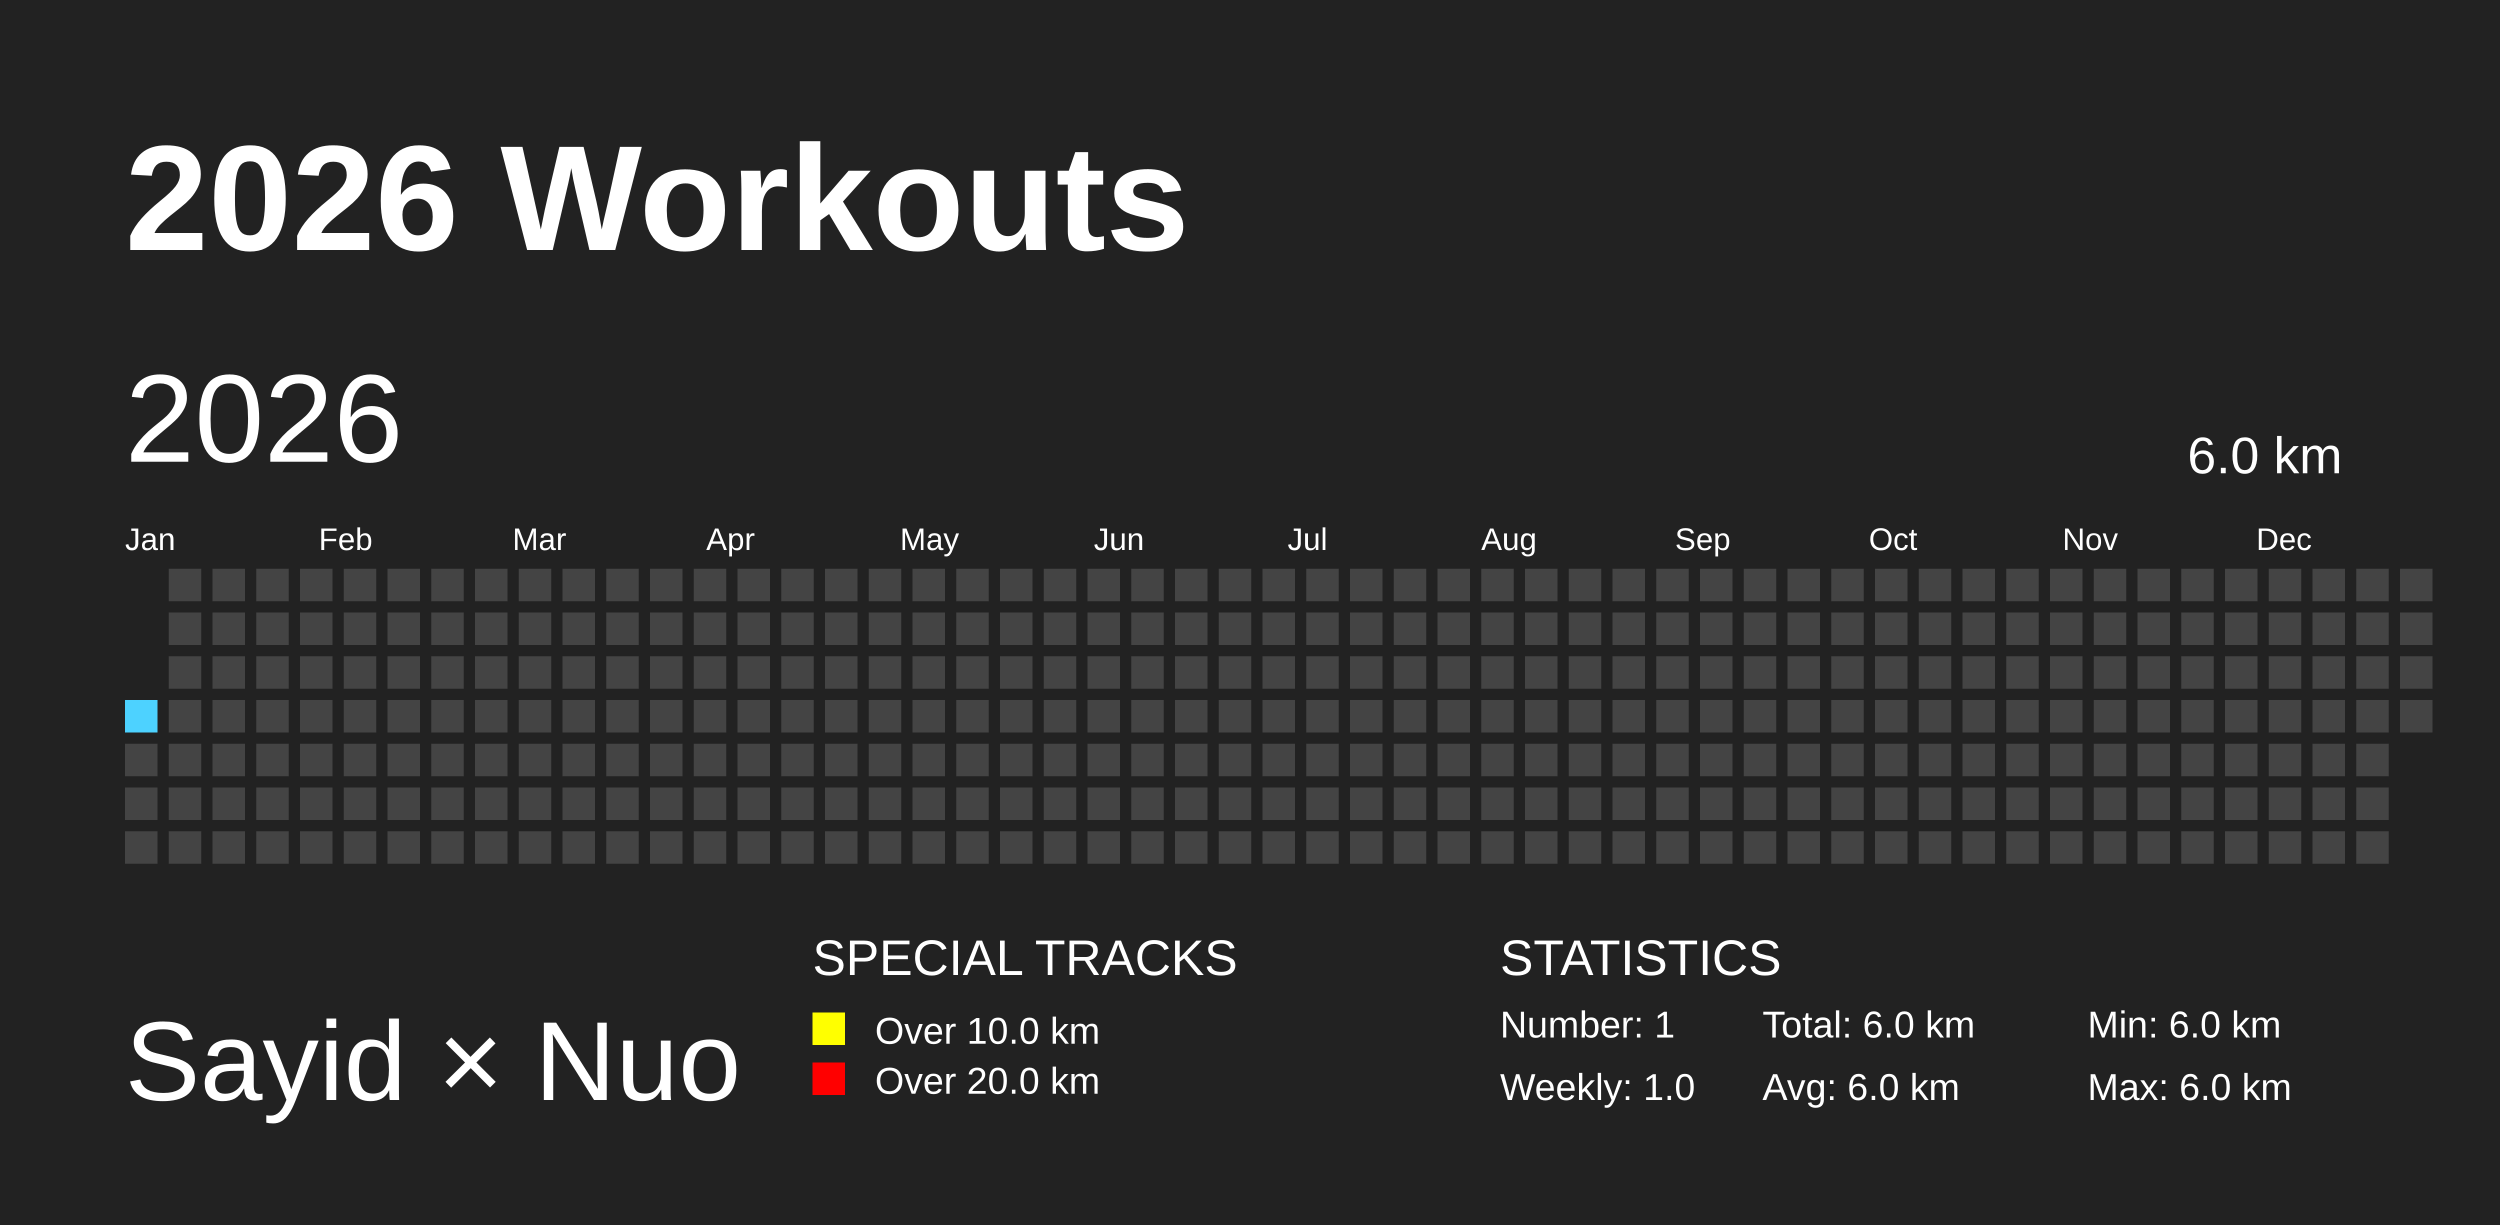
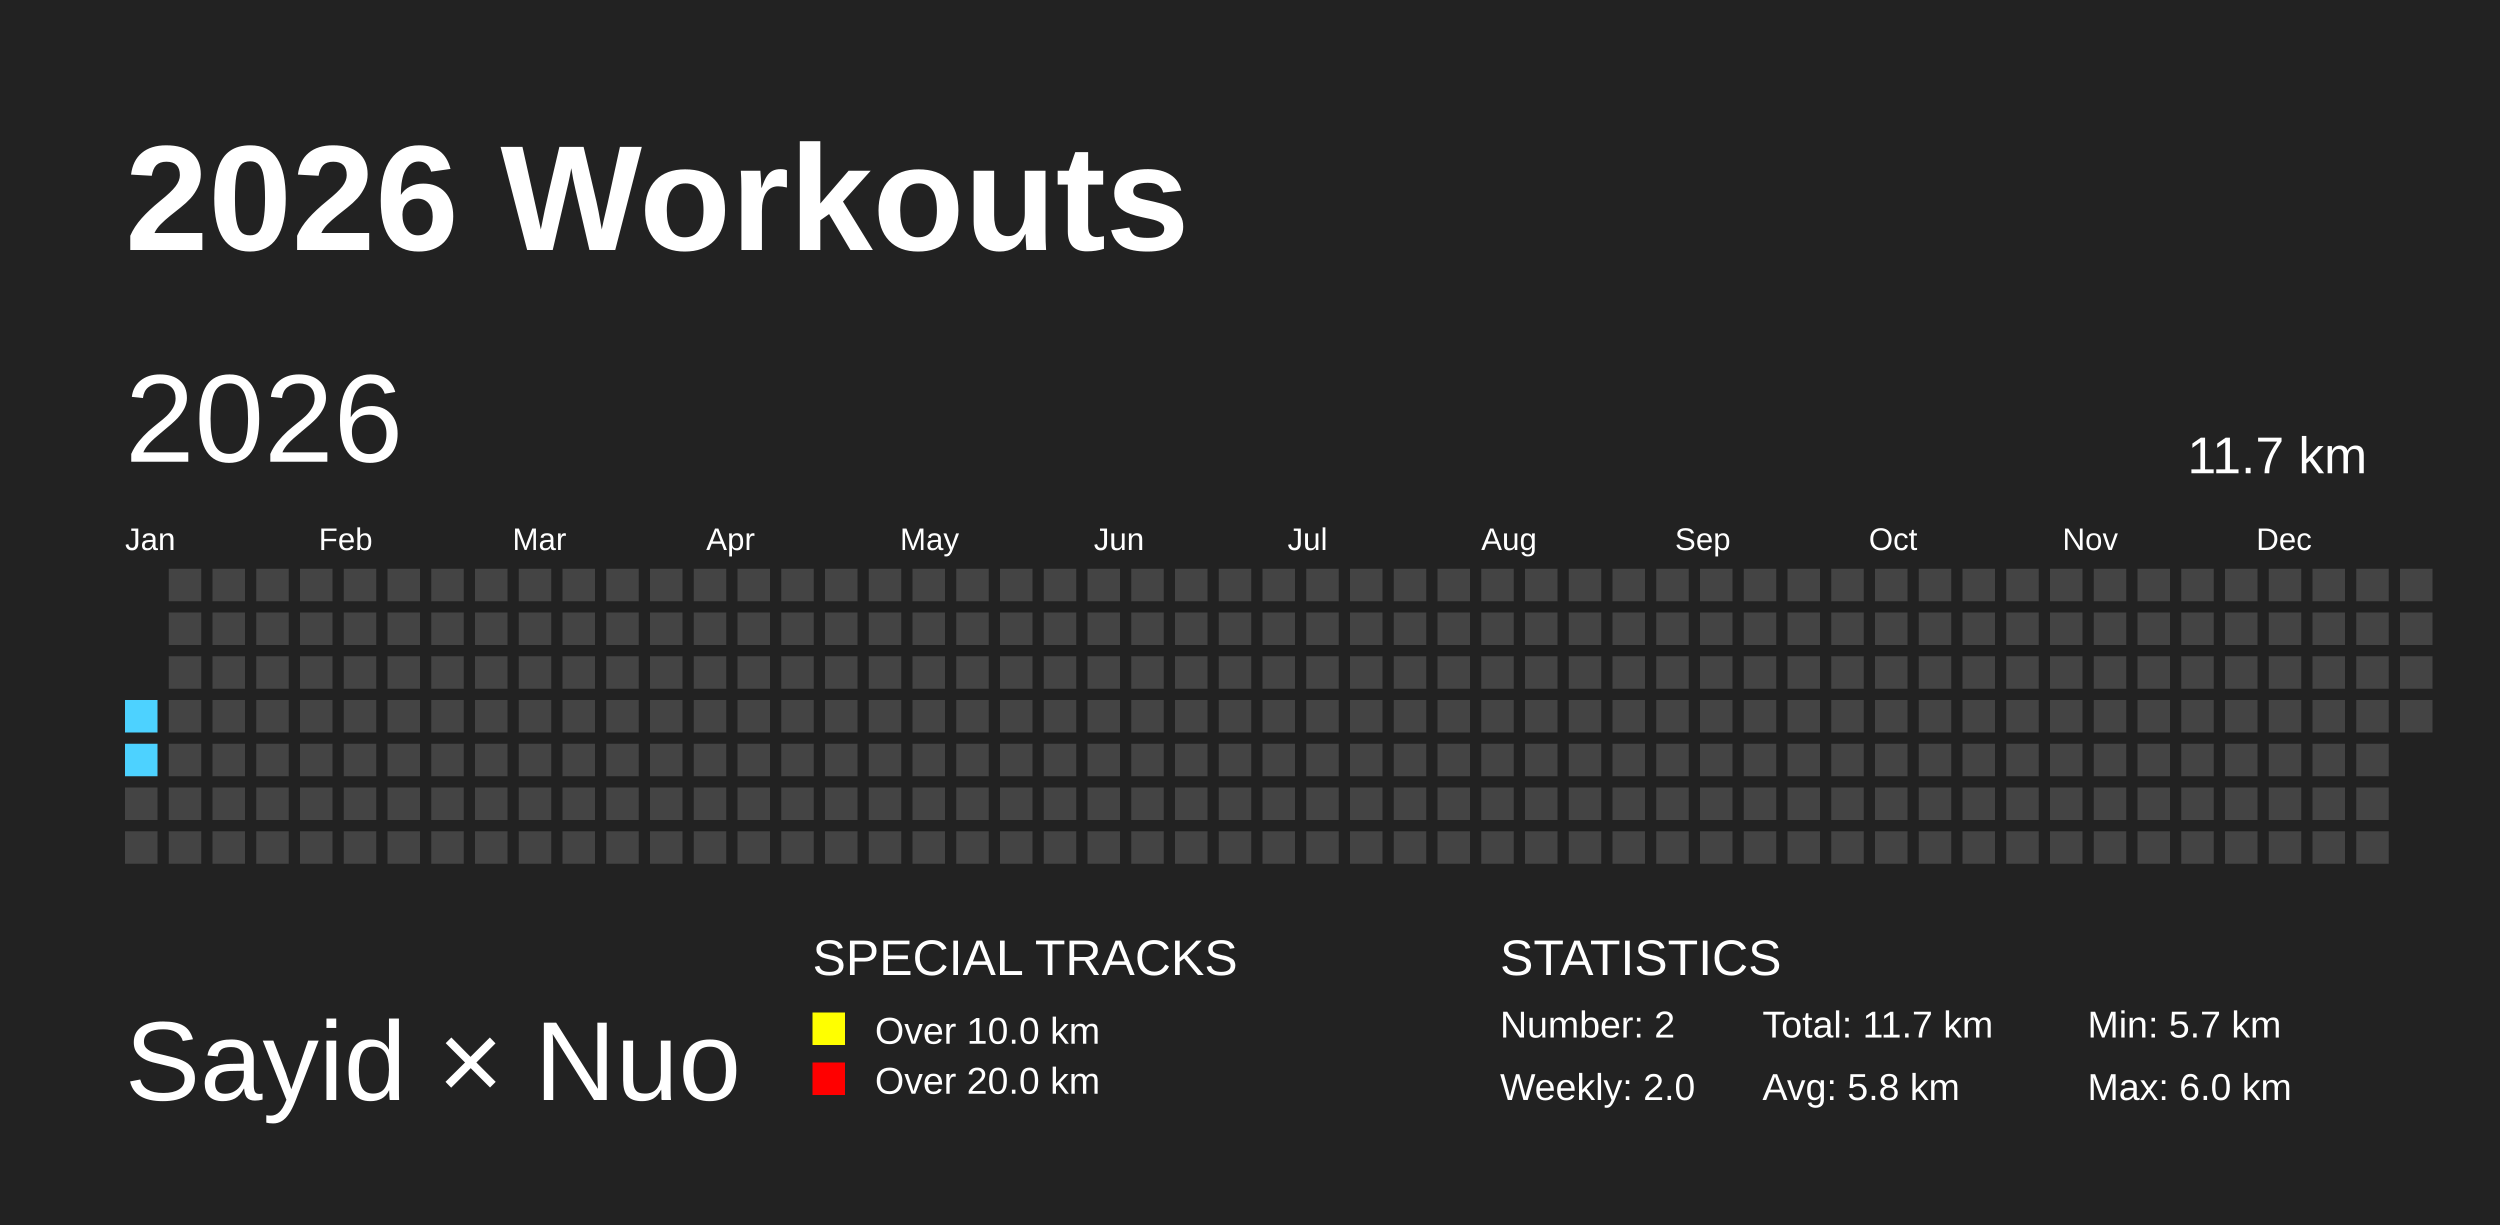
<svg xmlns="http://www.w3.org/2000/svg" baseProfile="full" height="98mm" version="1.1" viewBox="0,0,200,98" width="200mm">
  <defs />
  <rect fill="#222222" height="98" width="200" x="0" y="0" />
  <text fill="#FFFFFF" style="font-size:12px; font-family:Arial; font-weight:bold;" x="10" y="20">2026 Workouts</text>
  <text fill="#FFFFFF" style="font-size:9px; font-family:Arial" x="10" y="88">Sayid × Nuo</text>
  <text fill="#FFFFFF" style="font-size:4px; font-family:Arial" x="65" y="78">SPECIAL TRACKS</text>
  <rect fill="yellow" height="2.6" width="2.6" x="65" y="81" />
  <text fill="#FFFFFF" style="font-size:3px; font-family:Arial" x="70" y="83.5">Over 10.0 km</text>
  <rect fill="red" height="2.6" width="2.6" x="65" y="85" />
  <text fill="#FFFFFF" style="font-size:3px; font-family:Arial" x="70" y="87.5">Over 20.0 km</text>
  <text fill="#FFFFFF" style="font-size:4px; font-family:Arial" x="120" y="78">STATISTICS</text>
-   <text fill="#FFFFFF" style="font-size:3px; font-family:Arial" x="120" y="83">Number: 1</text>
-   <text fill="#FFFFFF" style="font-size:3px; font-family:Arial" x="120" y="88">Weekly: 1.0</text>
-   <text fill="#FFFFFF" style="font-size:3px; font-family:Arial" x="141" y="83">Total: 6.0 km</text>
-   <text fill="#FFFFFF" style="font-size:3px; font-family:Arial" x="141" y="88">Avg: 6.0 km</text>
-   <text fill="#FFFFFF" style="font-size:3px; font-family:Arial" x="167" y="83">Min: 6.0 km</text>
+   <text fill="#FFFFFF" style="font-size:3px; font-family:Arial" x="120" y="83">Number: 2</text>
+   <text fill="#FFFFFF" style="font-size:3px; font-family:Arial" x="120" y="88">Weekly: 2.0</text>
+   <text fill="#FFFFFF" style="font-size:3px; font-family:Arial" x="141" y="83">Total: 11.7 km</text>
+   <text fill="#FFFFFF" style="font-size:3px; font-family:Arial" x="141" y="88">Avg: 5.8 km</text>
+   <text fill="#FFFFFF" style="font-size:3px; font-family:Arial" x="167" y="83">Min: 5.7 km</text>
  <text fill="#FFFFFF" style="font-size:3px; font-family:Arial" x="167" y="88">Max: 6.0 km</text>
  <text dominant-baseline="hanging" fill="#FFFFFF" style="font-size:10.0px; font-family:Arial;" x="10" y="30">2026</text>
-   <text dominant-baseline="hanging" fill="#FFFFFF" style="font-size:4.125px; font-family:Arial;" x="175" y="35">6.0 km</text>
+   <text dominant-baseline="hanging" fill="#FFFFFF" style="font-size:4.125px; font-family:Arial;" x="175" y="35">11.7 km</text>
  <text fill="#FFFFFF" style="font-size:2.5px; font-family:Arial" x="10.0" y="44">Jan</text>
  <text fill="#FFFFFF" style="font-size:2.5px; font-family:Arial" x="25.5" y="44">Feb</text>
  <text fill="#FFFFFF" style="font-size:2.5px; font-family:Arial" x="41.0" y="44">Mar</text>
  <text fill="#FFFFFF" style="font-size:2.5px; font-family:Arial" x="56.5" y="44">Apr</text>
  <text fill="#FFFFFF" style="font-size:2.5px; font-family:Arial" x="72.0" y="44">May</text>
  <text fill="#FFFFFF" style="font-size:2.5px; font-family:Arial" x="87.5" y="44">Jun</text>
  <text fill="#FFFFFF" style="font-size:2.5px; font-family:Arial" x="103.0" y="44">Jul</text>
  <text fill="#FFFFFF" style="font-size:2.5px; font-family:Arial" x="118.5" y="44">Aug</text>
  <text fill="#FFFFFF" style="font-size:2.5px; font-family:Arial" x="134.0" y="44">Sep</text>
  <text fill="#FFFFFF" style="font-size:2.5px; font-family:Arial" x="149.5" y="44">Oct</text>
  <text fill="#FFFFFF" style="font-size:2.5px; font-family:Arial" x="165.0" y="44">Nov</text>
  <text fill="#FFFFFF" style="font-size:2.5px; font-family:Arial" x="180.5" y="44">Dec</text>
  <rect fill="#4DD2FF" height="2.6" width="2.6" x="10.0" y="56.0" />
-   <rect fill="#444444" height="2.6" width="2.6" x="10.0" y="59.5" />
+   <rect fill="#4DD2FF" height="2.6" width="2.6" x="10.0" y="59.5" />
  <rect fill="#444444" height="2.6" width="2.6" x="10.0" y="63.0" />
  <rect fill="#444444" height="2.6" width="2.6" x="10.0" y="66.5" />
  <rect fill="#444444" height="2.6" width="2.6" x="13.5" y="45.5" />
  <rect fill="#444444" height="2.6" width="2.6" x="13.5" y="49.0" />
  <rect fill="#444444" height="2.6" width="2.6" x="13.5" y="52.5" />
  <rect fill="#444444" height="2.6" width="2.6" x="13.5" y="56.0" />
  <rect fill="#444444" height="2.6" width="2.6" x="13.5" y="59.5" />
  <rect fill="#444444" height="2.6" width="2.6" x="13.5" y="63.0" />
  <rect fill="#444444" height="2.6" width="2.6" x="13.5" y="66.5" />
  <rect fill="#444444" height="2.6" width="2.6" x="17.0" y="45.5" />
  <rect fill="#444444" height="2.6" width="2.6" x="17.0" y="49.0" />
  <rect fill="#444444" height="2.6" width="2.6" x="17.0" y="52.5" />
  <rect fill="#444444" height="2.6" width="2.6" x="17.0" y="56.0" />
  <rect fill="#444444" height="2.6" width="2.6" x="17.0" y="59.5" />
  <rect fill="#444444" height="2.6" width="2.6" x="17.0" y="63.0" />
  <rect fill="#444444" height="2.6" width="2.6" x="17.0" y="66.5" />
  <rect fill="#444444" height="2.6" width="2.6" x="20.5" y="45.5" />
  <rect fill="#444444" height="2.6" width="2.6" x="20.5" y="49.0" />
  <rect fill="#444444" height="2.6" width="2.6" x="20.5" y="52.5" />
  <rect fill="#444444" height="2.6" width="2.6" x="20.5" y="56.0" />
  <rect fill="#444444" height="2.6" width="2.6" x="20.5" y="59.5" />
  <rect fill="#444444" height="2.6" width="2.6" x="20.5" y="63.0" />
  <rect fill="#444444" height="2.6" width="2.6" x="20.5" y="66.5" />
  <rect fill="#444444" height="2.6" width="2.6" x="24.0" y="45.5" />
  <rect fill="#444444" height="2.6" width="2.6" x="24.0" y="49.0" />
  <rect fill="#444444" height="2.6" width="2.6" x="24.0" y="52.5" />
  <rect fill="#444444" height="2.6" width="2.6" x="24.0" y="56.0" />
  <rect fill="#444444" height="2.6" width="2.6" x="24.0" y="59.5" />
  <rect fill="#444444" height="2.6" width="2.6" x="24.0" y="63.0" />
  <rect fill="#444444" height="2.6" width="2.6" x="24.0" y="66.5" />
  <rect fill="#444444" height="2.6" width="2.6" x="27.5" y="45.5" />
  <rect fill="#444444" height="2.6" width="2.6" x="27.5" y="49.0" />
  <rect fill="#444444" height="2.6" width="2.6" x="27.5" y="52.5" />
  <rect fill="#444444" height="2.6" width="2.6" x="27.5" y="56.0" />
  <rect fill="#444444" height="2.6" width="2.6" x="27.5" y="59.5" />
  <rect fill="#444444" height="2.6" width="2.6" x="27.5" y="63.0" />
  <rect fill="#444444" height="2.6" width="2.6" x="27.5" y="66.5" />
  <rect fill="#444444" height="2.6" width="2.6" x="31.0" y="45.5" />
  <rect fill="#444444" height="2.6" width="2.6" x="31.0" y="49.0" />
  <rect fill="#444444" height="2.6" width="2.6" x="31.0" y="52.5" />
  <rect fill="#444444" height="2.6" width="2.6" x="31.0" y="56.0" />
  <rect fill="#444444" height="2.6" width="2.6" x="31.0" y="59.5" />
  <rect fill="#444444" height="2.6" width="2.6" x="31.0" y="63.0" />
  <rect fill="#444444" height="2.6" width="2.6" x="31.0" y="66.5" />
  <rect fill="#444444" height="2.6" width="2.6" x="34.5" y="45.5" />
  <rect fill="#444444" height="2.6" width="2.6" x="34.5" y="49.0" />
  <rect fill="#444444" height="2.6" width="2.6" x="34.5" y="52.5" />
  <rect fill="#444444" height="2.6" width="2.6" x="34.5" y="56.0" />
  <rect fill="#444444" height="2.6" width="2.6" x="34.5" y="59.5" />
  <rect fill="#444444" height="2.6" width="2.6" x="34.5" y="63.0" />
  <rect fill="#444444" height="2.6" width="2.6" x="34.5" y="66.5" />
  <rect fill="#444444" height="2.6" width="2.6" x="38.0" y="45.5" />
  <rect fill="#444444" height="2.6" width="2.6" x="38.0" y="49.0" />
  <rect fill="#444444" height="2.6" width="2.6" x="38.0" y="52.5" />
  <rect fill="#444444" height="2.6" width="2.6" x="38.0" y="56.0" />
  <rect fill="#444444" height="2.6" width="2.6" x="38.0" y="59.5" />
  <rect fill="#444444" height="2.6" width="2.6" x="38.0" y="63.0" />
  <rect fill="#444444" height="2.6" width="2.6" x="38.0" y="66.5" />
  <rect fill="#444444" height="2.6" width="2.6" x="41.5" y="45.5" />
  <rect fill="#444444" height="2.6" width="2.6" x="41.5" y="49.0" />
  <rect fill="#444444" height="2.6" width="2.6" x="41.5" y="52.5" />
  <rect fill="#444444" height="2.6" width="2.6" x="41.5" y="56.0" />
  <rect fill="#444444" height="2.6" width="2.6" x="41.5" y="59.5" />
  <rect fill="#444444" height="2.6" width="2.6" x="41.5" y="63.0" />
  <rect fill="#444444" height="2.6" width="2.6" x="41.5" y="66.5" />
  <rect fill="#444444" height="2.6" width="2.6" x="45.0" y="45.5" />
  <rect fill="#444444" height="2.6" width="2.6" x="45.0" y="49.0" />
  <rect fill="#444444" height="2.6" width="2.6" x="45.0" y="52.5" />
  <rect fill="#444444" height="2.6" width="2.6" x="45.0" y="56.0" />
  <rect fill="#444444" height="2.6" width="2.6" x="45.0" y="59.5" />
  <rect fill="#444444" height="2.6" width="2.6" x="45.0" y="63.0" />
  <rect fill="#444444" height="2.6" width="2.6" x="45.0" y="66.5" />
  <rect fill="#444444" height="2.6" width="2.6" x="48.5" y="45.5" />
  <rect fill="#444444" height="2.6" width="2.6" x="48.5" y="49.0" />
  <rect fill="#444444" height="2.6" width="2.6" x="48.5" y="52.5" />
  <rect fill="#444444" height="2.6" width="2.6" x="48.5" y="56.0" />
  <rect fill="#444444" height="2.6" width="2.6" x="48.5" y="59.5" />
  <rect fill="#444444" height="2.6" width="2.6" x="48.5" y="63.0" />
  <rect fill="#444444" height="2.6" width="2.6" x="48.5" y="66.5" />
  <rect fill="#444444" height="2.6" width="2.6" x="52.0" y="45.5" />
  <rect fill="#444444" height="2.6" width="2.6" x="52.0" y="49.0" />
  <rect fill="#444444" height="2.6" width="2.6" x="52.0" y="52.5" />
  <rect fill="#444444" height="2.6" width="2.6" x="52.0" y="56.0" />
  <rect fill="#444444" height="2.6" width="2.6" x="52.0" y="59.5" />
  <rect fill="#444444" height="2.6" width="2.6" x="52.0" y="63.0" />
  <rect fill="#444444" height="2.6" width="2.6" x="52.0" y="66.5" />
  <rect fill="#444444" height="2.6" width="2.6" x="55.5" y="45.5" />
  <rect fill="#444444" height="2.6" width="2.6" x="55.5" y="49.0" />
  <rect fill="#444444" height="2.6" width="2.6" x="55.5" y="52.5" />
  <rect fill="#444444" height="2.6" width="2.6" x="55.5" y="56.0" />
  <rect fill="#444444" height="2.6" width="2.6" x="55.5" y="59.5" />
  <rect fill="#444444" height="2.6" width="2.6" x="55.5" y="63.0" />
  <rect fill="#444444" height="2.6" width="2.6" x="55.5" y="66.5" />
  <rect fill="#444444" height="2.6" width="2.6" x="59.0" y="45.5" />
  <rect fill="#444444" height="2.6" width="2.6" x="59.0" y="49.0" />
  <rect fill="#444444" height="2.6" width="2.6" x="59.0" y="52.5" />
  <rect fill="#444444" height="2.6" width="2.6" x="59.0" y="56.0" />
  <rect fill="#444444" height="2.6" width="2.6" x="59.0" y="59.5" />
  <rect fill="#444444" height="2.6" width="2.6" x="59.0" y="63.0" />
  <rect fill="#444444" height="2.6" width="2.6" x="59.0" y="66.5" />
  <rect fill="#444444" height="2.6" width="2.6" x="62.5" y="45.5" />
  <rect fill="#444444" height="2.6" width="2.6" x="62.5" y="49.0" />
  <rect fill="#444444" height="2.6" width="2.6" x="62.5" y="52.5" />
  <rect fill="#444444" height="2.6" width="2.6" x="62.5" y="56.0" />
  <rect fill="#444444" height="2.6" width="2.6" x="62.5" y="59.5" />
  <rect fill="#444444" height="2.6" width="2.6" x="62.5" y="63.0" />
  <rect fill="#444444" height="2.6" width="2.6" x="62.5" y="66.5" />
  <rect fill="#444444" height="2.6" width="2.6" x="66.0" y="45.5" />
  <rect fill="#444444" height="2.6" width="2.6" x="66.0" y="49.0" />
  <rect fill="#444444" height="2.6" width="2.6" x="66.0" y="52.5" />
  <rect fill="#444444" height="2.6" width="2.6" x="66.0" y="56.0" />
  <rect fill="#444444" height="2.6" width="2.6" x="66.0" y="59.5" />
  <rect fill="#444444" height="2.6" width="2.6" x="66.0" y="63.0" />
  <rect fill="#444444" height="2.6" width="2.6" x="66.0" y="66.5" />
  <rect fill="#444444" height="2.6" width="2.6" x="69.5" y="45.5" />
  <rect fill="#444444" height="2.6" width="2.6" x="69.5" y="49.0" />
  <rect fill="#444444" height="2.6" width="2.6" x="69.5" y="52.5" />
  <rect fill="#444444" height="2.6" width="2.6" x="69.5" y="56.0" />
  <rect fill="#444444" height="2.6" width="2.6" x="69.5" y="59.5" />
  <rect fill="#444444" height="2.6" width="2.6" x="69.5" y="63.0" />
  <rect fill="#444444" height="2.6" width="2.6" x="69.5" y="66.5" />
  <rect fill="#444444" height="2.6" width="2.6" x="73.0" y="45.5" />
  <rect fill="#444444" height="2.6" width="2.6" x="73.0" y="49.0" />
  <rect fill="#444444" height="2.6" width="2.6" x="73.0" y="52.5" />
  <rect fill="#444444" height="2.6" width="2.6" x="73.0" y="56.0" />
  <rect fill="#444444" height="2.6" width="2.6" x="73.0" y="59.5" />
  <rect fill="#444444" height="2.6" width="2.6" x="73.0" y="63.0" />
  <rect fill="#444444" height="2.6" width="2.6" x="73.0" y="66.5" />
  <rect fill="#444444" height="2.6" width="2.6" x="76.5" y="45.5" />
  <rect fill="#444444" height="2.6" width="2.6" x="76.5" y="49.0" />
  <rect fill="#444444" height="2.6" width="2.6" x="76.5" y="52.5" />
  <rect fill="#444444" height="2.6" width="2.6" x="76.5" y="56.0" />
  <rect fill="#444444" height="2.6" width="2.6" x="76.5" y="59.5" />
  <rect fill="#444444" height="2.6" width="2.6" x="76.5" y="63.0" />
  <rect fill="#444444" height="2.6" width="2.6" x="76.5" y="66.5" />
  <rect fill="#444444" height="2.6" width="2.6" x="80.0" y="45.5" />
  <rect fill="#444444" height="2.6" width="2.6" x="80.0" y="49.0" />
  <rect fill="#444444" height="2.6" width="2.6" x="80.0" y="52.5" />
  <rect fill="#444444" height="2.6" width="2.6" x="80.0" y="56.0" />
  <rect fill="#444444" height="2.6" width="2.6" x="80.0" y="59.5" />
  <rect fill="#444444" height="2.6" width="2.6" x="80.0" y="63.0" />
  <rect fill="#444444" height="2.6" width="2.6" x="80.0" y="66.5" />
  <rect fill="#444444" height="2.6" width="2.6" x="83.5" y="45.5" />
  <rect fill="#444444" height="2.6" width="2.6" x="83.5" y="49.0" />
  <rect fill="#444444" height="2.6" width="2.6" x="83.5" y="52.5" />
  <rect fill="#444444" height="2.6" width="2.6" x="83.5" y="56.0" />
  <rect fill="#444444" height="2.6" width="2.6" x="83.5" y="59.5" />
  <rect fill="#444444" height="2.6" width="2.6" x="83.5" y="63.0" />
  <rect fill="#444444" height="2.6" width="2.6" x="83.5" y="66.5" />
  <rect fill="#444444" height="2.6" width="2.6" x="87.0" y="45.5" />
  <rect fill="#444444" height="2.6" width="2.6" x="87.0" y="49.0" />
  <rect fill="#444444" height="2.6" width="2.6" x="87.0" y="52.5" />
  <rect fill="#444444" height="2.6" width="2.6" x="87.0" y="56.0" />
  <rect fill="#444444" height="2.6" width="2.6" x="87.0" y="59.5" />
  <rect fill="#444444" height="2.6" width="2.6" x="87.0" y="63.0" />
  <rect fill="#444444" height="2.6" width="2.6" x="87.0" y="66.5" />
  <rect fill="#444444" height="2.6" width="2.6" x="90.5" y="45.5" />
  <rect fill="#444444" height="2.6" width="2.6" x="90.5" y="49.0" />
  <rect fill="#444444" height="2.6" width="2.6" x="90.5" y="52.5" />
  <rect fill="#444444" height="2.6" width="2.6" x="90.5" y="56.0" />
  <rect fill="#444444" height="2.6" width="2.6" x="90.5" y="59.5" />
  <rect fill="#444444" height="2.6" width="2.6" x="90.5" y="63.0" />
  <rect fill="#444444" height="2.6" width="2.6" x="90.5" y="66.5" />
  <rect fill="#444444" height="2.6" width="2.6" x="94.0" y="45.5" />
  <rect fill="#444444" height="2.6" width="2.6" x="94.0" y="49.0" />
  <rect fill="#444444" height="2.6" width="2.6" x="94.0" y="52.5" />
  <rect fill="#444444" height="2.6" width="2.6" x="94.0" y="56.0" />
  <rect fill="#444444" height="2.6" width="2.6" x="94.0" y="59.5" />
  <rect fill="#444444" height="2.6" width="2.6" x="94.0" y="63.0" />
  <rect fill="#444444" height="2.6" width="2.6" x="94.0" y="66.5" />
  <rect fill="#444444" height="2.6" width="2.6" x="97.5" y="45.5" />
  <rect fill="#444444" height="2.6" width="2.6" x="97.5" y="49.0" />
  <rect fill="#444444" height="2.6" width="2.6" x="97.5" y="52.5" />
  <rect fill="#444444" height="2.6" width="2.6" x="97.5" y="56.0" />
  <rect fill="#444444" height="2.6" width="2.6" x="97.5" y="59.5" />
  <rect fill="#444444" height="2.6" width="2.6" x="97.5" y="63.0" />
  <rect fill="#444444" height="2.6" width="2.6" x="97.5" y="66.5" />
  <rect fill="#444444" height="2.6" width="2.6" x="101.0" y="45.5" />
  <rect fill="#444444" height="2.6" width="2.6" x="101.0" y="49.0" />
  <rect fill="#444444" height="2.6" width="2.6" x="101.0" y="52.5" />
  <rect fill="#444444" height="2.6" width="2.6" x="101.0" y="56.0" />
  <rect fill="#444444" height="2.6" width="2.6" x="101.0" y="59.5" />
  <rect fill="#444444" height="2.6" width="2.6" x="101.0" y="63.0" />
  <rect fill="#444444" height="2.6" width="2.6" x="101.0" y="66.5" />
  <rect fill="#444444" height="2.6" width="2.6" x="104.5" y="45.5" />
  <rect fill="#444444" height="2.6" width="2.6" x="104.5" y="49.0" />
  <rect fill="#444444" height="2.6" width="2.6" x="104.5" y="52.5" />
  <rect fill="#444444" height="2.6" width="2.6" x="104.5" y="56.0" />
  <rect fill="#444444" height="2.6" width="2.6" x="104.5" y="59.5" />
  <rect fill="#444444" height="2.6" width="2.6" x="104.5" y="63.0" />
  <rect fill="#444444" height="2.6" width="2.6" x="104.5" y="66.5" />
  <rect fill="#444444" height="2.6" width="2.6" x="108.0" y="45.5" />
  <rect fill="#444444" height="2.6" width="2.6" x="108.0" y="49.0" />
  <rect fill="#444444" height="2.6" width="2.6" x="108.0" y="52.5" />
  <rect fill="#444444" height="2.6" width="2.6" x="108.0" y="56.0" />
  <rect fill="#444444" height="2.6" width="2.6" x="108.0" y="59.5" />
  <rect fill="#444444" height="2.6" width="2.6" x="108.0" y="63.0" />
  <rect fill="#444444" height="2.6" width="2.6" x="108.0" y="66.5" />
  <rect fill="#444444" height="2.6" width="2.6" x="111.5" y="45.5" />
  <rect fill="#444444" height="2.6" width="2.6" x="111.5" y="49.0" />
  <rect fill="#444444" height="2.6" width="2.6" x="111.5" y="52.5" />
  <rect fill="#444444" height="2.6" width="2.6" x="111.5" y="56.0" />
  <rect fill="#444444" height="2.6" width="2.6" x="111.5" y="59.5" />
  <rect fill="#444444" height="2.6" width="2.6" x="111.5" y="63.0" />
  <rect fill="#444444" height="2.6" width="2.6" x="111.5" y="66.5" />
  <rect fill="#444444" height="2.6" width="2.6" x="115.0" y="45.5" />
  <rect fill="#444444" height="2.6" width="2.6" x="115.0" y="49.0" />
  <rect fill="#444444" height="2.6" width="2.6" x="115.0" y="52.5" />
  <rect fill="#444444" height="2.6" width="2.6" x="115.0" y="56.0" />
  <rect fill="#444444" height="2.6" width="2.6" x="115.0" y="59.5" />
  <rect fill="#444444" height="2.6" width="2.6" x="115.0" y="63.0" />
  <rect fill="#444444" height="2.6" width="2.6" x="115.0" y="66.5" />
  <rect fill="#444444" height="2.6" width="2.6" x="118.5" y="45.5" />
  <rect fill="#444444" height="2.6" width="2.6" x="118.5" y="49.0" />
  <rect fill="#444444" height="2.6" width="2.6" x="118.5" y="52.5" />
  <rect fill="#444444" height="2.6" width="2.6" x="118.5" y="56.0" />
  <rect fill="#444444" height="2.6" width="2.6" x="118.5" y="59.5" />
  <rect fill="#444444" height="2.6" width="2.6" x="118.5" y="63.0" />
  <rect fill="#444444" height="2.6" width="2.6" x="118.5" y="66.5" />
  <rect fill="#444444" height="2.6" width="2.6" x="122.0" y="45.5" />
  <rect fill="#444444" height="2.6" width="2.6" x="122.0" y="49.0" />
  <rect fill="#444444" height="2.6" width="2.6" x="122.0" y="52.5" />
  <rect fill="#444444" height="2.6" width="2.6" x="122.0" y="56.0" />
  <rect fill="#444444" height="2.6" width="2.6" x="122.0" y="59.5" />
  <rect fill="#444444" height="2.6" width="2.6" x="122.0" y="63.0" />
  <rect fill="#444444" height="2.6" width="2.6" x="122.0" y="66.5" />
  <rect fill="#444444" height="2.6" width="2.6" x="125.5" y="45.5" />
  <rect fill="#444444" height="2.6" width="2.6" x="125.5" y="49.0" />
  <rect fill="#444444" height="2.6" width="2.6" x="125.5" y="52.5" />
  <rect fill="#444444" height="2.6" width="2.6" x="125.5" y="56.0" />
  <rect fill="#444444" height="2.6" width="2.6" x="125.5" y="59.5" />
  <rect fill="#444444" height="2.6" width="2.6" x="125.5" y="63.0" />
  <rect fill="#444444" height="2.6" width="2.6" x="125.5" y="66.5" />
  <rect fill="#444444" height="2.6" width="2.6" x="129.0" y="45.5" />
  <rect fill="#444444" height="2.6" width="2.6" x="129.0" y="49.0" />
  <rect fill="#444444" height="2.6" width="2.6" x="129.0" y="52.5" />
  <rect fill="#444444" height="2.6" width="2.6" x="129.0" y="56.0" />
  <rect fill="#444444" height="2.6" width="2.6" x="129.0" y="59.5" />
  <rect fill="#444444" height="2.6" width="2.6" x="129.0" y="63.0" />
  <rect fill="#444444" height="2.6" width="2.6" x="129.0" y="66.5" />
  <rect fill="#444444" height="2.6" width="2.6" x="132.5" y="45.5" />
  <rect fill="#444444" height="2.6" width="2.6" x="132.5" y="49.0" />
  <rect fill="#444444" height="2.6" width="2.6" x="132.5" y="52.5" />
  <rect fill="#444444" height="2.6" width="2.6" x="132.5" y="56.0" />
  <rect fill="#444444" height="2.6" width="2.6" x="132.5" y="59.5" />
  <rect fill="#444444" height="2.6" width="2.6" x="132.5" y="63.0" />
  <rect fill="#444444" height="2.6" width="2.6" x="132.5" y="66.5" />
  <rect fill="#444444" height="2.6" width="2.6" x="136.0" y="45.5" />
  <rect fill="#444444" height="2.6" width="2.6" x="136.0" y="49.0" />
  <rect fill="#444444" height="2.6" width="2.6" x="136.0" y="52.5" />
  <rect fill="#444444" height="2.6" width="2.6" x="136.0" y="56.0" />
  <rect fill="#444444" height="2.6" width="2.6" x="136.0" y="59.5" />
  <rect fill="#444444" height="2.6" width="2.6" x="136.0" y="63.0" />
  <rect fill="#444444" height="2.6" width="2.6" x="136.0" y="66.5" />
  <rect fill="#444444" height="2.6" width="2.6" x="139.5" y="45.5" />
  <rect fill="#444444" height="2.6" width="2.6" x="139.5" y="49.0" />
  <rect fill="#444444" height="2.6" width="2.6" x="139.5" y="52.5" />
  <rect fill="#444444" height="2.6" width="2.6" x="139.5" y="56.0" />
  <rect fill="#444444" height="2.6" width="2.6" x="139.5" y="59.5" />
  <rect fill="#444444" height="2.6" width="2.6" x="139.5" y="63.0" />
  <rect fill="#444444" height="2.6" width="2.6" x="139.5" y="66.5" />
  <rect fill="#444444" height="2.6" width="2.6" x="143.0" y="45.5" />
  <rect fill="#444444" height="2.6" width="2.6" x="143.0" y="49.0" />
  <rect fill="#444444" height="2.6" width="2.6" x="143.0" y="52.5" />
  <rect fill="#444444" height="2.6" width="2.6" x="143.0" y="56.0" />
  <rect fill="#444444" height="2.6" width="2.6" x="143.0" y="59.5" />
  <rect fill="#444444" height="2.6" width="2.6" x="143.0" y="63.0" />
  <rect fill="#444444" height="2.6" width="2.6" x="143.0" y="66.5" />
  <rect fill="#444444" height="2.6" width="2.6" x="146.5" y="45.5" />
  <rect fill="#444444" height="2.6" width="2.6" x="146.5" y="49.0" />
  <rect fill="#444444" height="2.6" width="2.6" x="146.5" y="52.5" />
  <rect fill="#444444" height="2.6" width="2.6" x="146.5" y="56.0" />
  <rect fill="#444444" height="2.6" width="2.6" x="146.5" y="59.5" />
  <rect fill="#444444" height="2.6" width="2.6" x="146.5" y="63.0" />
  <rect fill="#444444" height="2.6" width="2.6" x="146.5" y="66.5" />
  <rect fill="#444444" height="2.6" width="2.6" x="150.0" y="45.5" />
  <rect fill="#444444" height="2.6" width="2.6" x="150.0" y="49.0" />
  <rect fill="#444444" height="2.6" width="2.6" x="150.0" y="52.5" />
  <rect fill="#444444" height="2.6" width="2.6" x="150.0" y="56.0" />
  <rect fill="#444444" height="2.6" width="2.6" x="150.0" y="59.5" />
  <rect fill="#444444" height="2.6" width="2.6" x="150.0" y="63.0" />
  <rect fill="#444444" height="2.6" width="2.6" x="150.0" y="66.5" />
  <rect fill="#444444" height="2.6" width="2.6" x="153.5" y="45.5" />
  <rect fill="#444444" height="2.6" width="2.6" x="153.5" y="49.0" />
  <rect fill="#444444" height="2.6" width="2.6" x="153.5" y="52.5" />
  <rect fill="#444444" height="2.6" width="2.6" x="153.5" y="56.0" />
  <rect fill="#444444" height="2.6" width="2.6" x="153.5" y="59.5" />
  <rect fill="#444444" height="2.6" width="2.6" x="153.5" y="63.0" />
  <rect fill="#444444" height="2.6" width="2.6" x="153.5" y="66.5" />
  <rect fill="#444444" height="2.6" width="2.6" x="157.0" y="45.5" />
  <rect fill="#444444" height="2.6" width="2.6" x="157.0" y="49.0" />
  <rect fill="#444444" height="2.6" width="2.6" x="157.0" y="52.5" />
  <rect fill="#444444" height="2.6" width="2.6" x="157.0" y="56.0" />
  <rect fill="#444444" height="2.6" width="2.6" x="157.0" y="59.5" />
  <rect fill="#444444" height="2.6" width="2.6" x="157.0" y="63.0" />
  <rect fill="#444444" height="2.6" width="2.6" x="157.0" y="66.5" />
  <rect fill="#444444" height="2.6" width="2.6" x="160.5" y="45.5" />
  <rect fill="#444444" height="2.6" width="2.6" x="160.5" y="49.0" />
  <rect fill="#444444" height="2.6" width="2.6" x="160.5" y="52.5" />
  <rect fill="#444444" height="2.6" width="2.6" x="160.5" y="56.0" />
  <rect fill="#444444" height="2.6" width="2.6" x="160.5" y="59.5" />
  <rect fill="#444444" height="2.6" width="2.6" x="160.5" y="63.0" />
  <rect fill="#444444" height="2.6" width="2.6" x="160.5" y="66.5" />
  <rect fill="#444444" height="2.6" width="2.6" x="164.0" y="45.5" />
  <rect fill="#444444" height="2.6" width="2.6" x="164.0" y="49.0" />
  <rect fill="#444444" height="2.6" width="2.6" x="164.0" y="52.5" />
  <rect fill="#444444" height="2.6" width="2.6" x="164.0" y="56.0" />
  <rect fill="#444444" height="2.6" width="2.6" x="164.0" y="59.5" />
  <rect fill="#444444" height="2.6" width="2.6" x="164.0" y="63.0" />
  <rect fill="#444444" height="2.6" width="2.6" x="164.0" y="66.5" />
  <rect fill="#444444" height="2.6" width="2.6" x="167.5" y="45.5" />
  <rect fill="#444444" height="2.6" width="2.6" x="167.5" y="49.0" />
  <rect fill="#444444" height="2.6" width="2.6" x="167.5" y="52.5" />
  <rect fill="#444444" height="2.6" width="2.6" x="167.5" y="56.0" />
  <rect fill="#444444" height="2.6" width="2.6" x="167.5" y="59.5" />
  <rect fill="#444444" height="2.6" width="2.6" x="167.5" y="63.0" />
  <rect fill="#444444" height="2.6" width="2.6" x="167.5" y="66.5" />
  <rect fill="#444444" height="2.6" width="2.6" x="171.0" y="45.5" />
  <rect fill="#444444" height="2.6" width="2.6" x="171.0" y="49.0" />
  <rect fill="#444444" height="2.6" width="2.6" x="171.0" y="52.5" />
  <rect fill="#444444" height="2.6" width="2.6" x="171.0" y="56.0" />
  <rect fill="#444444" height="2.6" width="2.6" x="171.0" y="59.5" />
  <rect fill="#444444" height="2.6" width="2.6" x="171.0" y="63.0" />
  <rect fill="#444444" height="2.6" width="2.6" x="171.0" y="66.5" />
  <rect fill="#444444" height="2.6" width="2.6" x="174.5" y="45.5" />
  <rect fill="#444444" height="2.6" width="2.6" x="174.5" y="49.0" />
  <rect fill="#444444" height="2.6" width="2.6" x="174.5" y="52.5" />
  <rect fill="#444444" height="2.6" width="2.6" x="174.5" y="56.0" />
  <rect fill="#444444" height="2.6" width="2.6" x="174.5" y="59.5" />
  <rect fill="#444444" height="2.6" width="2.6" x="174.5" y="63.0" />
  <rect fill="#444444" height="2.6" width="2.6" x="174.5" y="66.5" />
  <rect fill="#444444" height="2.6" width="2.6" x="178.0" y="45.5" />
  <rect fill="#444444" height="2.6" width="2.6" x="178.0" y="49.0" />
  <rect fill="#444444" height="2.6" width="2.6" x="178.0" y="52.5" />
  <rect fill="#444444" height="2.6" width="2.6" x="178.0" y="56.0" />
  <rect fill="#444444" height="2.6" width="2.6" x="178.0" y="59.5" />
  <rect fill="#444444" height="2.6" width="2.6" x="178.0" y="63.0" />
  <rect fill="#444444" height="2.6" width="2.6" x="178.0" y="66.5" />
  <rect fill="#444444" height="2.6" width="2.6" x="181.5" y="45.5" />
  <rect fill="#444444" height="2.6" width="2.6" x="181.5" y="49.0" />
  <rect fill="#444444" height="2.6" width="2.6" x="181.5" y="52.5" />
  <rect fill="#444444" height="2.6" width="2.6" x="181.5" y="56.0" />
  <rect fill="#444444" height="2.6" width="2.6" x="181.5" y="59.5" />
  <rect fill="#444444" height="2.6" width="2.6" x="181.5" y="63.0" />
  <rect fill="#444444" height="2.6" width="2.6" x="181.5" y="66.5" />
  <rect fill="#444444" height="2.6" width="2.6" x="185.0" y="45.5" />
  <rect fill="#444444" height="2.6" width="2.6" x="185.0" y="49.0" />
  <rect fill="#444444" height="2.6" width="2.6" x="185.0" y="52.5" />
  <rect fill="#444444" height="2.6" width="2.6" x="185.0" y="56.0" />
  <rect fill="#444444" height="2.6" width="2.6" x="185.0" y="59.5" />
  <rect fill="#444444" height="2.6" width="2.6" x="185.0" y="63.0" />
  <rect fill="#444444" height="2.6" width="2.6" x="185.0" y="66.5" />
  <rect fill="#444444" height="2.6" width="2.6" x="188.5" y="45.5" />
  <rect fill="#444444" height="2.6" width="2.6" x="188.5" y="49.0" />
  <rect fill="#444444" height="2.6" width="2.6" x="188.5" y="52.5" />
  <rect fill="#444444" height="2.6" width="2.6" x="188.5" y="56.0" />
  <rect fill="#444444" height="2.6" width="2.6" x="188.5" y="59.5" />
  <rect fill="#444444" height="2.6" width="2.6" x="188.5" y="63.0" />
  <rect fill="#444444" height="2.6" width="2.6" x="188.5" y="66.5" />
  <rect fill="#444444" height="2.6" width="2.6" x="192.0" y="45.5" />
  <rect fill="#444444" height="2.6" width="2.6" x="192.0" y="49.0" />
  <rect fill="#444444" height="2.6" width="2.6" x="192.0" y="52.5" />
  <rect fill="#444444" height="2.6" width="2.6" x="192.0" y="56.0" />
</svg>
